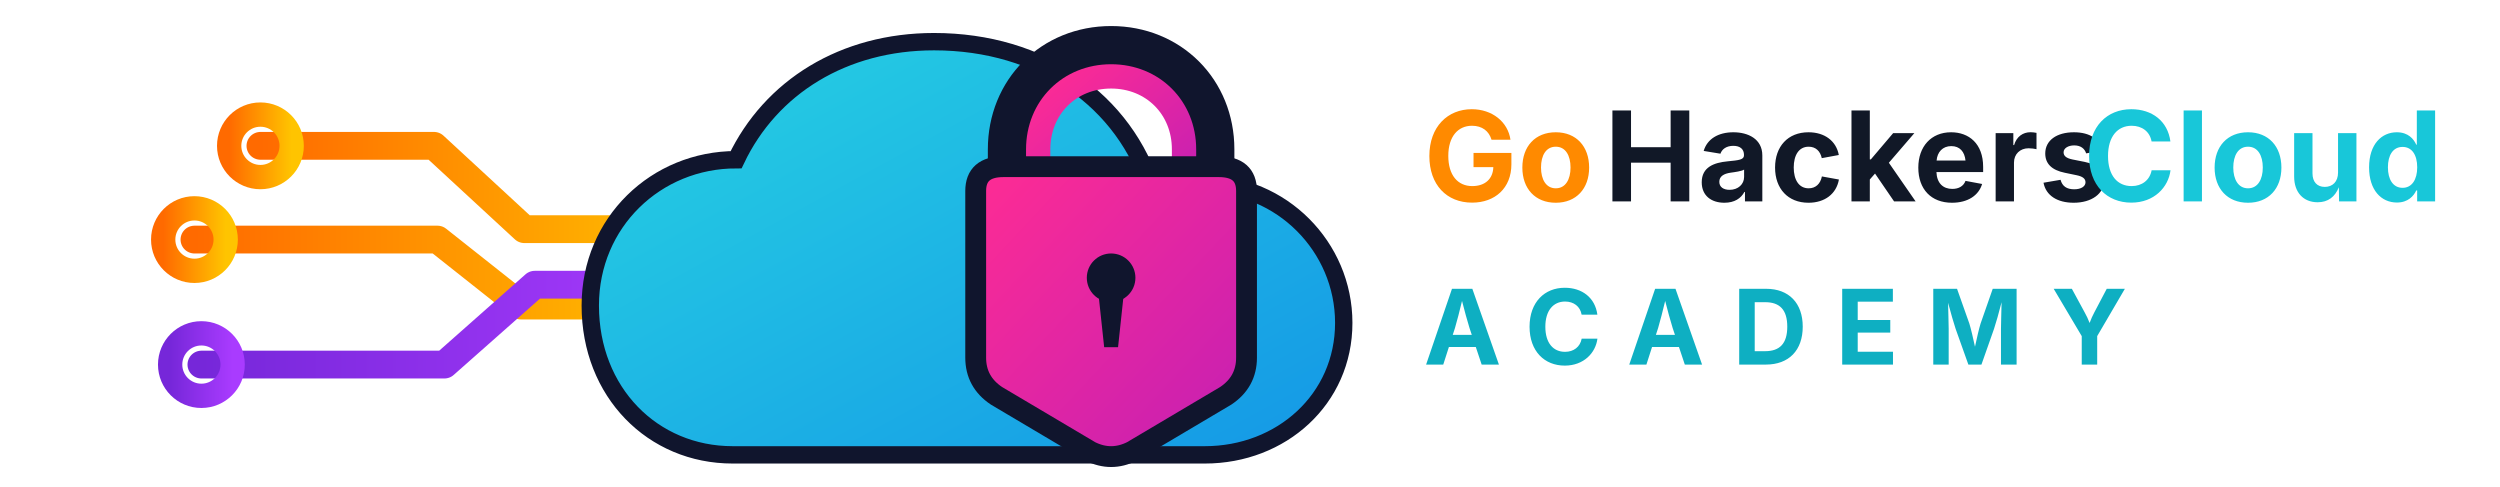
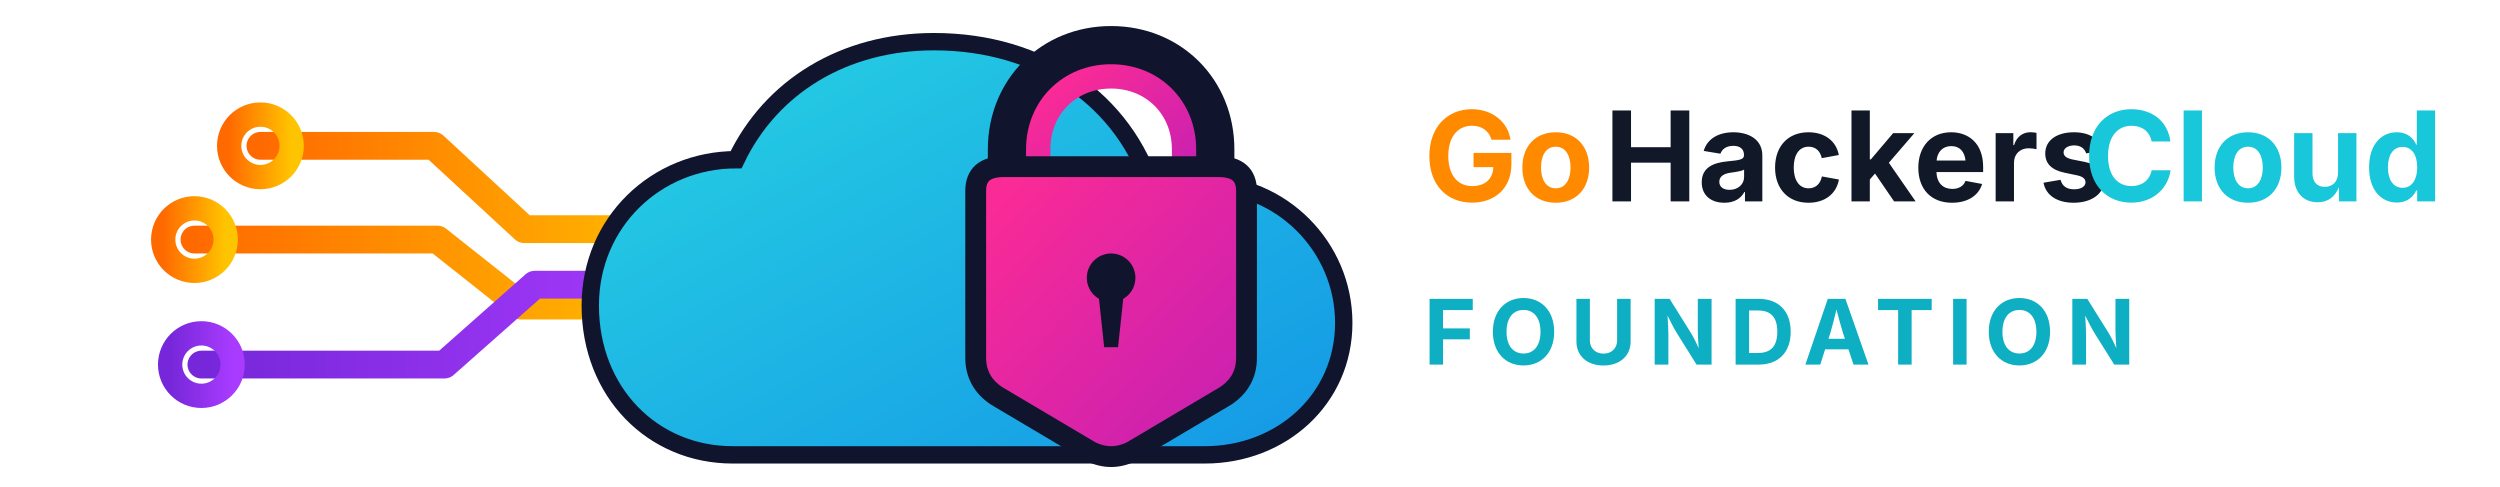
<svg xmlns="http://www.w3.org/2000/svg" viewBox="0 0 720 140" role="img" aria-labelledby="title">
  <defs>
    <linearGradient id="cloud" x1="0%" y1="0%" x2="100%" y2="100%">
      <stop offset="0%" stop-color="#27D3E2" />
      <stop offset="100%" stop-color="#1497E6" />
    </linearGradient>
    <linearGradient id="lock" x1="0%" y1="0%" x2="100%" y2="100%">
      <stop offset="0%" stop-color="#FF2C93" />
      <stop offset="100%" stop-color="#C31FB4" />
    </linearGradient>
    <linearGradient id="circuitTop" x1="0%" y1="0%" x2="100%" y2="0%">
      <stop offset="0%" stop-color="#FF6A00" />
      <stop offset="100%" stop-color="#FFC400" />
    </linearGradient>
    <linearGradient id="circuitBottom" x1="0%" y1="0%" x2="100%" y2="0%">
      <stop offset="0%" stop-color="#7627D9" />
      <stop offset="100%" stop-color="#A93BFF" />
    </linearGradient>
  </defs>
  <g fill="none" stroke-linecap="round" stroke-linejoin="round">
    <path d="M75 42 H125 L151 66 H205" stroke="url(#circuitTop)" stroke-width="8" />
    <circle cx="75" cy="42" r="9" stroke="url(#circuitTop)" stroke-width="7" />
    <path d="M56 69 H126 L150 88 H205" stroke="url(#circuitTop)" stroke-width="8" />
    <circle cx="56" cy="69" r="9" stroke="url(#circuitTop)" stroke-width="7" />
    <path d="M58 105 H128 L154 82 H205" stroke="url(#circuitBottom)" stroke-width="8" />
    <circle cx="58" cy="105" r="9" stroke="url(#circuitBottom)" stroke-width="7" />
  </g>
  <path fill="url(#cloud)" stroke="#10152D" stroke-width="5" d="M170 88 C170 64 189 46 212 46 C222 25 243 12 269 12 C300 12 324 29 332 55 C337 54 342 53 347 53 C369 53 387 71 387 93 C387 115 369 131 347 131 H211 C188 131 170 113 170 88Z" />
  <path d="M292 58V43C292 27 304 15 320 15C336 15 348 27 348 43V58" fill="none" stroke="#10152D" stroke-width="15" stroke-linecap="round" />
  <path d="M299 58V43C299 31 308 22 320 22C332 22 341 31 341 43V58" fill="none" stroke="url(#lock)" stroke-width="7" stroke-linecap="round" />
  <path d="M281 55Q281 48 289 48H351Q359 48 359 55V103Q359 110 353 114L326 130Q320 133 314 130L287 114Q281 110 281 103Z" fill="url(#lock)" stroke="#10152D" stroke-width="6" />
  <circle cx="320" cy="80" r="7" fill="#10152D" />
  <path d="M316.5 86H323.5L322 100H318Z" fill="#10152D" />
  <text x="410" y="58" font-size="36" font-family="Inter,Arial,Helvetica,sans-serif" font-weight="700" fill="#FF8A00">Go</text>
  <text x="462" y="58" font-size="36" font-family="Inter,Arial,Helvetica,sans-serif" font-weight="700" fill="#111827">Hackers</text>
  <text x="600" y="58" font-size="36" font-family="Inter,Arial,Helvetica,sans-serif" font-weight="700" fill="#18C7D9">Cloud</text>
-   <text x="410" y="105" font-size="30" font-family="Inter,Arial,Helvetica,sans-serif" font-weight="700" letter-spacing="8" fill="#0EAFC2">ACADEMY</text>
+   <text x="410" y="105" font-size="26" font-family="Inter,Arial,Helvetica,sans-serif" font-weight="700" letter-spacing="3.5" fill="#0EAFC2">FOUNDATION</text>
</svg>
